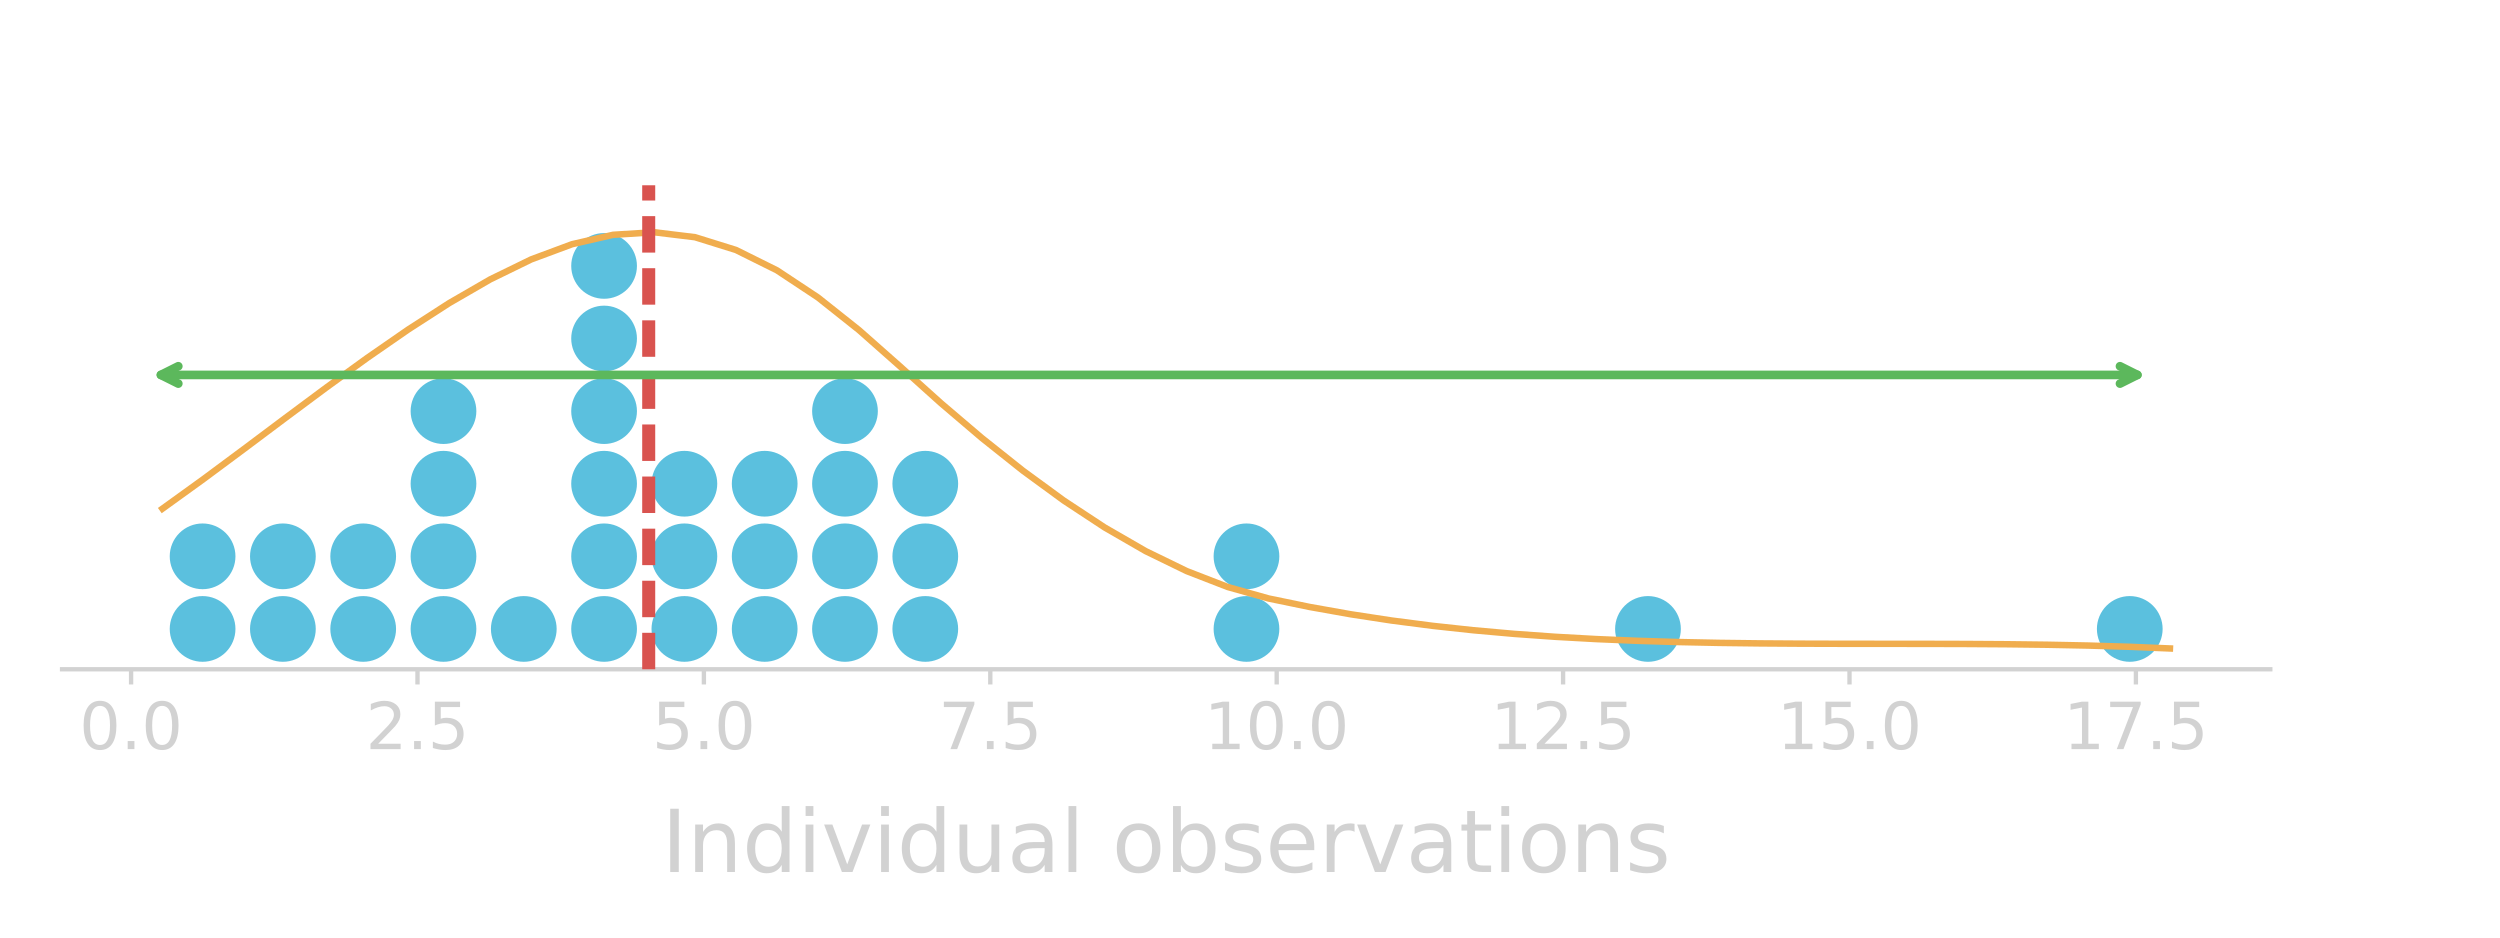
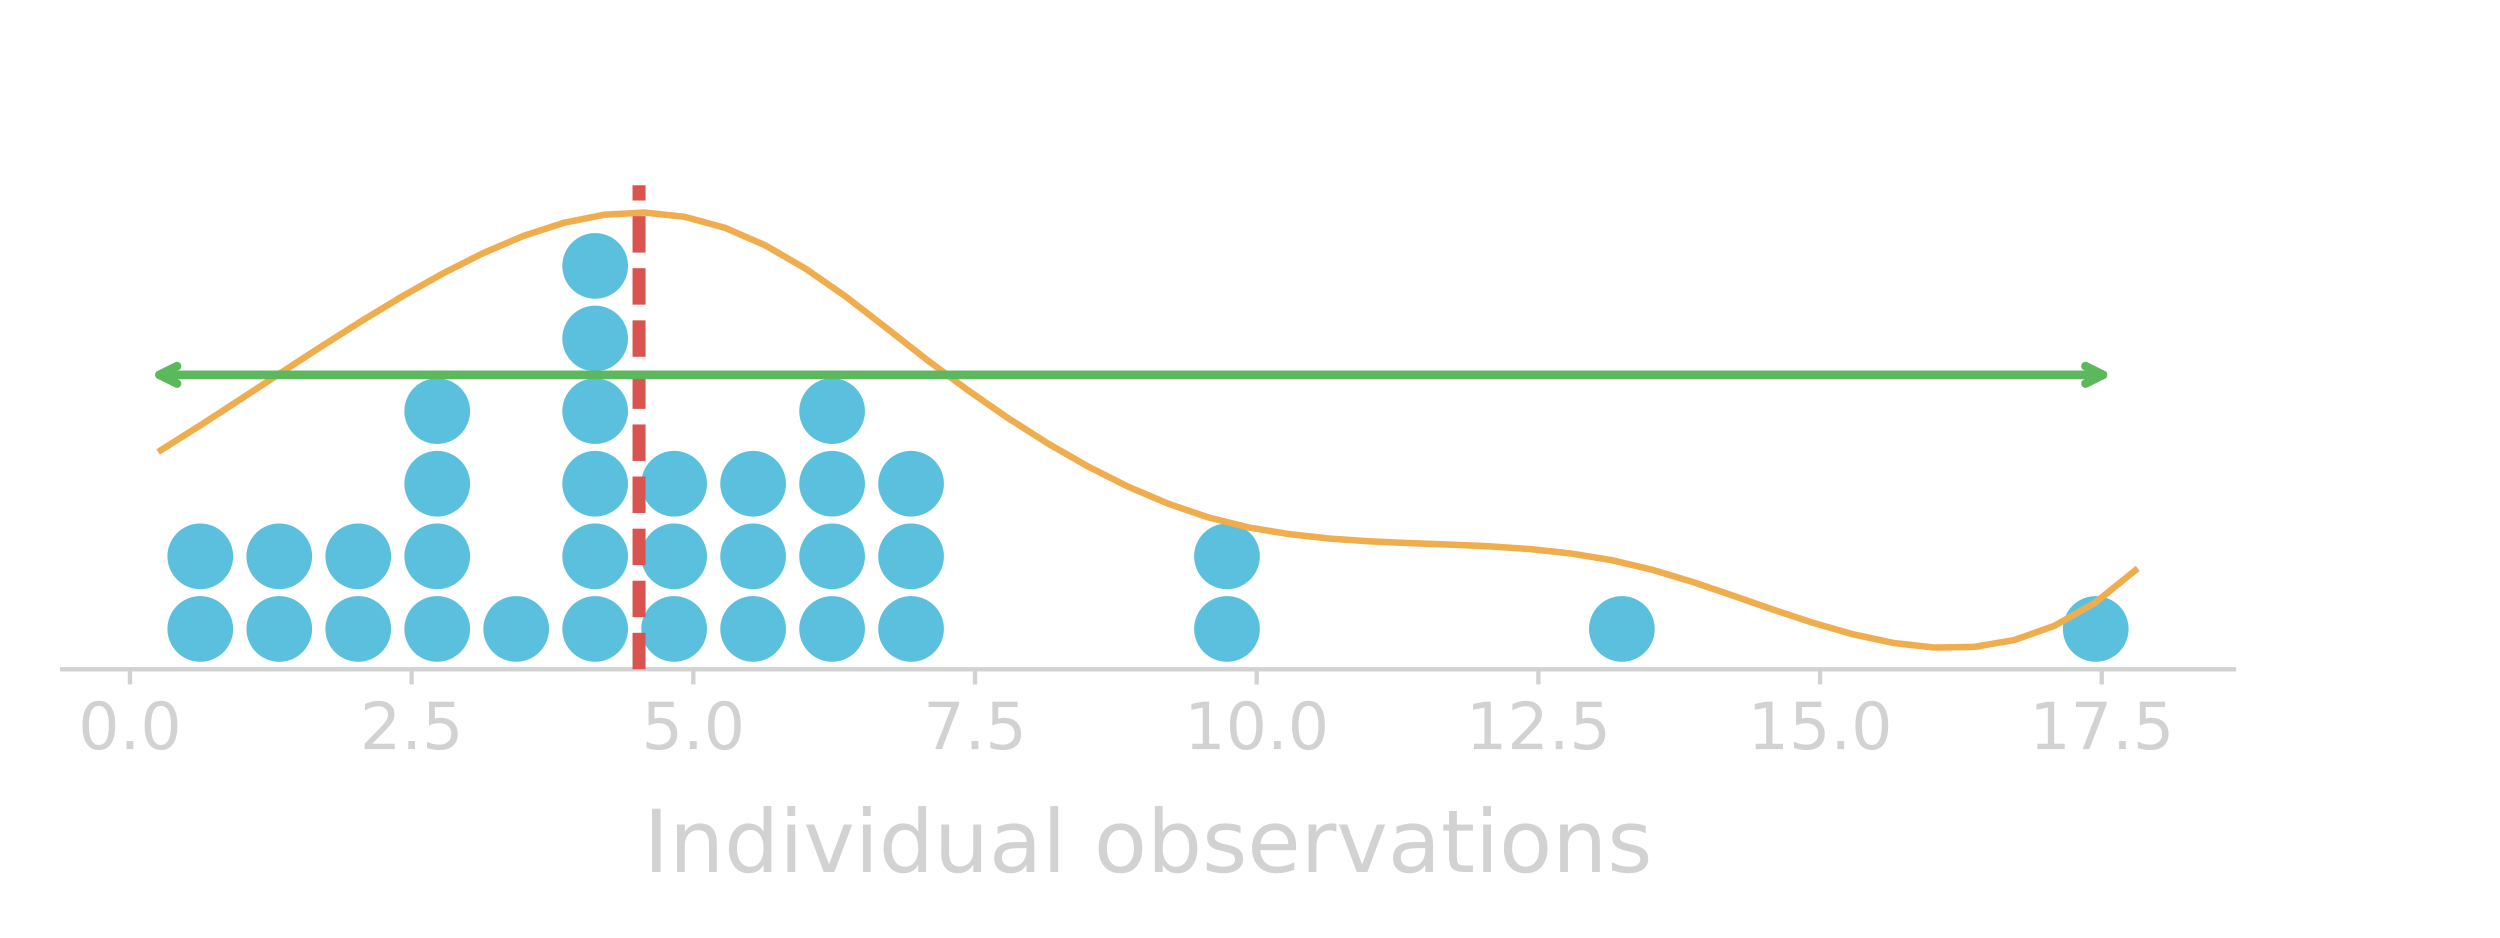
<svg xmlns="http://www.w3.org/2000/svg" xmlns:xlink="http://www.w3.org/1999/xlink" height="216pt" version="1.1" viewBox="0 0 576 216" width="576pt">
  <defs>
    <style type="text/css">
*{stroke-linecap:butt;stroke-linejoin:round;}
  </style>
  </defs>
  <g id="figure_1">
    <g id="patch_1">
      <path d="M 0 216  L 576 216  L 576 0  L 0 0  z " style="fill:none;" />
    </g>
    <g id="axes_1">
      <g id="patch_2">
-         <path d="M 14.3 154.2  L 523.075 154.2  L 523.075 14.8  L 14.3 14.8  z " style="fill:none;" />
+         <path d="M 14.3 154.2  L 514.7 154.2  L 514.7 14.8  L 14.3 14.8  z " style="fill:none;" />
      </g>
      <g id="PathCollection_1">
        <defs>
-           <path d="M 0 7.071  C 1.875 7.071 3.674 6.326 5 5  C 6.326 3.674 7.071 1.875 7.071 0  C 7.071 -1.875 6.326 -3.674 5 -5  C 3.674 -6.326 1.875 -7.071 0 -7.071  C -1.875 -7.071 -3.674 -6.326 -5 -5  C -6.326 -3.674 -7.071 -1.875 -7.071 0  C -7.071 1.875 -6.326 3.674 -5 5  C -3.674 6.326 -1.875 7.071 0 7.071  z " id="m9dc197869e" style="stroke:#5bc0de;" />
+           <path d="M 0 7.071  C 1.875 7.071 3.674 6.326 5 5  C 6.326 3.674 7.071 1.875 7.071 0  C 7.071 -1.875 6.326 -3.674 5 -5  C 3.674 -6.326 1.875 -7.071 0 -7.071  C -1.875 -7.071 -3.674 -6.326 -5 -5  C -6.326 -3.674 -7.071 -1.875 -7.071 0  C -7.071 1.875 -6.326 3.674 -5 5  C -3.674 6.326 -1.875 7.071 0 7.071  z " id="m946e5e56c4" style="stroke:#5bc0de;" />
        </defs>
-         <g clip-path="url(#pcb82bcef24)">
-           <use style="fill:#5bc0de;stroke:#5bc0de;" x="46.677" xlink:href="#m9dc197869e" y="144.907" />
-           <use style="fill:#5bc0de;stroke:#5bc0de;" x="46.677" xlink:href="#m9dc197869e" y="128.179" />
-           <use style="fill:#5bc0de;stroke:#5bc0de;" x="65.177" xlink:href="#m9dc197869e" y="144.907" />
-           <use style="fill:#5bc0de;stroke:#5bc0de;" x="65.177" xlink:href="#m9dc197869e" y="128.179" />
-           <use style="fill:#5bc0de;stroke:#5bc0de;" x="83.678" xlink:href="#m9dc197869e" y="144.907" />
-           <use style="fill:#5bc0de;stroke:#5bc0de;" x="83.678" xlink:href="#m9dc197869e" y="128.179" />
-           <use style="fill:#5bc0de;stroke:#5bc0de;" x="102.179" xlink:href="#m9dc197869e" y="144.907" />
-           <use style="fill:#5bc0de;stroke:#5bc0de;" x="102.179" xlink:href="#m9dc197869e" y="128.179" />
-           <use style="fill:#5bc0de;stroke:#5bc0de;" x="102.179" xlink:href="#m9dc197869e" y="111.451" />
-           <use style="fill:#5bc0de;stroke:#5bc0de;" x="102.179" xlink:href="#m9dc197869e" y="94.723" />
-           <use style="fill:#5bc0de;stroke:#5bc0de;" x="120.68" xlink:href="#m9dc197869e" y="144.907" />
-           <use style="fill:#5bc0de;stroke:#5bc0de;" x="139.181" xlink:href="#m9dc197869e" y="144.907" />
-           <use style="fill:#5bc0de;stroke:#5bc0de;" x="139.181" xlink:href="#m9dc197869e" y="128.179" />
-           <use style="fill:#5bc0de;stroke:#5bc0de;" x="139.181" xlink:href="#m9dc197869e" y="111.451" />
-           <use style="fill:#5bc0de;stroke:#5bc0de;" x="139.181" xlink:href="#m9dc197869e" y="94.723" />
-           <use style="fill:#5bc0de;stroke:#5bc0de;" x="139.181" xlink:href="#m9dc197869e" y="77.995" />
-           <use style="fill:#5bc0de;stroke:#5bc0de;" x="139.181" xlink:href="#m9dc197869e" y="61.267" />
-           <use style="fill:#5bc0de;stroke:#5bc0de;" x="157.682" xlink:href="#m9dc197869e" y="144.907" />
-           <use style="fill:#5bc0de;stroke:#5bc0de;" x="157.682" xlink:href="#m9dc197869e" y="128.179" />
-           <use style="fill:#5bc0de;stroke:#5bc0de;" x="157.682" xlink:href="#m9dc197869e" y="111.451" />
-           <use style="fill:#5bc0de;stroke:#5bc0de;" x="176.183" xlink:href="#m9dc197869e" y="144.907" />
-           <use style="fill:#5bc0de;stroke:#5bc0de;" x="176.183" xlink:href="#m9dc197869e" y="128.179" />
-           <use style="fill:#5bc0de;stroke:#5bc0de;" x="176.183" xlink:href="#m9dc197869e" y="111.451" />
-           <use style="fill:#5bc0de;stroke:#5bc0de;" x="194.684" xlink:href="#m9dc197869e" y="144.907" />
-           <use style="fill:#5bc0de;stroke:#5bc0de;" x="194.684" xlink:href="#m9dc197869e" y="128.179" />
-           <use style="fill:#5bc0de;stroke:#5bc0de;" x="194.684" xlink:href="#m9dc197869e" y="111.451" />
-           <use style="fill:#5bc0de;stroke:#5bc0de;" x="194.684" xlink:href="#m9dc197869e" y="94.723" />
-           <use style="fill:#5bc0de;stroke:#5bc0de;" x="213.185" xlink:href="#m9dc197869e" y="144.907" />
-           <use style="fill:#5bc0de;stroke:#5bc0de;" x="213.185" xlink:href="#m9dc197869e" y="128.179" />
-           <use style="fill:#5bc0de;stroke:#5bc0de;" x="213.185" xlink:href="#m9dc197869e" y="111.451" />
-           <use style="fill:#5bc0de;stroke:#5bc0de;" x="287.188" xlink:href="#m9dc197869e" y="144.907" />
-           <use style="fill:#5bc0de;stroke:#5bc0de;" x="287.188" xlink:href="#m9dc197869e" y="128.179" />
-           <use style="fill:#5bc0de;stroke:#5bc0de;" x="379.693" xlink:href="#m9dc197869e" y="144.907" />
-           <use style="fill:#5bc0de;stroke:#5bc0de;" x="490.698" xlink:href="#m9dc197869e" y="144.907" />
+         <g clip-path="url(#p997e06bdb6)">
+           <use style="fill:#5bc0de;stroke:#5bc0de;" x="46.144" xlink:href="#m946e5e56c4" y="144.907" />
+           <use style="fill:#5bc0de;stroke:#5bc0de;" x="46.144" xlink:href="#m946e5e56c4" y="128.179" />
+           <use style="fill:#5bc0de;stroke:#5bc0de;" x="64.34" xlink:href="#m946e5e56c4" y="144.907" />
+           <use style="fill:#5bc0de;stroke:#5bc0de;" x="64.34" xlink:href="#m946e5e56c4" y="128.179" />
+           <use style="fill:#5bc0de;stroke:#5bc0de;" x="82.536" xlink:href="#m946e5e56c4" y="144.907" />
+           <use style="fill:#5bc0de;stroke:#5bc0de;" x="82.536" xlink:href="#m946e5e56c4" y="128.179" />
+           <use style="fill:#5bc0de;stroke:#5bc0de;" x="100.733" xlink:href="#m946e5e56c4" y="144.907" />
+           <use style="fill:#5bc0de;stroke:#5bc0de;" x="100.733" xlink:href="#m946e5e56c4" y="128.179" />
+           <use style="fill:#5bc0de;stroke:#5bc0de;" x="100.733" xlink:href="#m946e5e56c4" y="111.451" />
+           <use style="fill:#5bc0de;stroke:#5bc0de;" x="100.733" xlink:href="#m946e5e56c4" y="94.723" />
+           <use style="fill:#5bc0de;stroke:#5bc0de;" x="118.929" xlink:href="#m946e5e56c4" y="144.907" />
+           <use style="fill:#5bc0de;stroke:#5bc0de;" x="137.125" xlink:href="#m946e5e56c4" y="144.907" />
+           <use style="fill:#5bc0de;stroke:#5bc0de;" x="137.125" xlink:href="#m946e5e56c4" y="128.179" />
+           <use style="fill:#5bc0de;stroke:#5bc0de;" x="137.125" xlink:href="#m946e5e56c4" y="111.451" />
+           <use style="fill:#5bc0de;stroke:#5bc0de;" x="137.125" xlink:href="#m946e5e56c4" y="94.723" />
+           <use style="fill:#5bc0de;stroke:#5bc0de;" x="137.125" xlink:href="#m946e5e56c4" y="77.995" />
+           <use style="fill:#5bc0de;stroke:#5bc0de;" x="137.125" xlink:href="#m946e5e56c4" y="61.267" />
+           <use style="fill:#5bc0de;stroke:#5bc0de;" x="155.322" xlink:href="#m946e5e56c4" y="144.907" />
+           <use style="fill:#5bc0de;stroke:#5bc0de;" x="155.322" xlink:href="#m946e5e56c4" y="128.179" />
+           <use style="fill:#5bc0de;stroke:#5bc0de;" x="155.322" xlink:href="#m946e5e56c4" y="111.451" />
+           <use style="fill:#5bc0de;stroke:#5bc0de;" x="173.518" xlink:href="#m946e5e56c4" y="144.907" />
+           <use style="fill:#5bc0de;stroke:#5bc0de;" x="173.518" xlink:href="#m946e5e56c4" y="128.179" />
+           <use style="fill:#5bc0de;stroke:#5bc0de;" x="173.518" xlink:href="#m946e5e56c4" y="111.451" />
+           <use style="fill:#5bc0de;stroke:#5bc0de;" x="191.715" xlink:href="#m946e5e56c4" y="144.907" />
+           <use style="fill:#5bc0de;stroke:#5bc0de;" x="191.715" xlink:href="#m946e5e56c4" y="128.179" />
+           <use style="fill:#5bc0de;stroke:#5bc0de;" x="191.715" xlink:href="#m946e5e56c4" y="111.451" />
+           <use style="fill:#5bc0de;stroke:#5bc0de;" x="191.715" xlink:href="#m946e5e56c4" y="94.723" />
+           <use style="fill:#5bc0de;stroke:#5bc0de;" x="209.911" xlink:href="#m946e5e56c4" y="144.907" />
+           <use style="fill:#5bc0de;stroke:#5bc0de;" x="209.911" xlink:href="#m946e5e56c4" y="128.179" />
+           <use style="fill:#5bc0de;stroke:#5bc0de;" x="209.911" xlink:href="#m946e5e56c4" y="111.451" />
+           <use style="fill:#5bc0de;stroke:#5bc0de;" x="282.696" xlink:href="#m946e5e56c4" y="144.907" />
+           <use style="fill:#5bc0de;stroke:#5bc0de;" x="282.696" xlink:href="#m946e5e56c4" y="128.179" />
+           <use style="fill:#5bc0de;stroke:#5bc0de;" x="373.678" xlink:href="#m946e5e56c4" y="144.907" />
+           <use style="fill:#5bc0de;stroke:#5bc0de;" x="482.856" xlink:href="#m946e5e56c4" y="144.907" />
        </g>
      </g>
      <g id="matplotlib.axis_1">
        <g id="xtick_1">
          <g id="line2d_1">
            <defs>
-               <path d="M 0 0  L 0 3.5  " id="mcaf52a7de1" style="stroke:#d2d2d2;" />
-             </defs>
-             <g>
-               <use style="fill:#d2d2d2;stroke:#d2d2d2;" x="30.202" xlink:href="#mcaf52a7de1" y="154.2" />
+               <path d="M 0 0  L 0 3.5  " id="m7912ea6cf7" style="stroke:#d2d2d2;" />
+             </defs>
+             <g>
+               <use style="fill:#d2d2d2;stroke:#d2d2d2;" x="29.941" xlink:href="#m7912ea6cf7" y="154.2" />
            </g>
          </g>
          <g id="text_1">
            <defs>
              <path d="M 31.781 66.406  Q 24.172 66.406 20.328 58.906  Q 16.5 51.422 16.5 36.375  Q 16.5 21.391 20.328 13.891  Q 24.172 6.391 31.781 6.391  Q 39.453 6.391 43.281 13.891  Q 47.125 21.391 47.125 36.375  Q 47.125 51.422 43.281 58.906  Q 39.453 66.406 31.781 66.406  M 31.781 74.219  Q 44.047 74.219 50.516 64.516  Q 56.984 54.828 56.984 36.375  Q 56.984 17.969 50.516 8.266  Q 44.047 -1.422 31.781 -1.422  Q 19.531 -1.422 13.062 8.266  Q 6.594 17.969 6.594 36.375  Q 6.594 54.828 13.062 64.516  Q 19.531 74.219 31.781 74.219  " id="DejaVuSans-30" />
              <path d="M 10.688 12.406  L 21 12.406  L 21 0  L 10.688 0  z " id="DejaVuSans-2e" />
            </defs>
-             <g style="fill:#d2d2d2;" transform="translate(18.27496 172.5977)scale(0.15 -0.15)">
+             <g style="fill:#d2d2d2;" transform="translate(18.01319 172.5977)scale(0.15 -0.15)">
              <use xlink:href="#DejaVuSans-30" />
              <use x="63.623" xlink:href="#DejaVuSans-2e" />
              <use x="95.41" xlink:href="#DejaVuSans-30" />
            </g>
          </g>
        </g>
        <g id="xtick_2">
          <g id="line2d_2">
            <g>
-               <use style="fill:#d2d2d2;stroke:#d2d2d2;" x="96.189" xlink:href="#mcaf52a7de1" y="154.2" />
+               <use style="fill:#d2d2d2;stroke:#d2d2d2;" x="94.841" xlink:href="#m7912ea6cf7" y="154.2" />
            </g>
          </g>
          <g id="text_2">
            <defs>
              <path d="M 19.188 8.297  L 53.609 8.297  L 53.609 0  L 7.328 0  L 7.328 8.297  Q 12.938 14.109 22.625 23.891  Q 32.328 33.688 34.812 36.531  Q 39.547 41.844 41.422 45.531  Q 43.312 49.219 43.312 52.781  Q 43.312 58.594 39.234 62.25  Q 35.156 65.922 28.609 65.922  Q 23.969 65.922 18.812 64.312  Q 13.672 62.703 7.812 59.422  L 7.812 69.391  Q 13.766 71.781 18.938 73  Q 24.125 74.219 28.422 74.219  Q 39.75 74.219 46.484 68.547  Q 53.219 62.891 53.219 53.422  Q 53.219 48.922 51.531 44.891  Q 49.859 40.875 45.406 35.406  Q 44.188 33.984 37.641 27.219  Q 31.109 20.453 19.188 8.297  " id="DejaVuSans-32" />
              <path d="M 10.797 72.906  L 49.516 72.906  L 49.516 64.594  L 19.828 64.594  L 19.828 46.734  Q 21.969 47.469 24.109 47.828  Q 26.266 48.188 28.422 48.188  Q 40.625 48.188 47.75 41.5  Q 54.891 34.812 54.891 23.391  Q 54.891 11.625 47.562 5.094  Q 40.234 -1.422 26.906 -1.422  Q 22.312 -1.422 17.547 -0.641  Q 12.797 0.141 7.719 1.703  L 7.719 11.625  Q 12.109 9.234 16.797 8.062  Q 21.484 6.891 26.703 6.891  Q 35.156 6.891 40.078 11.328  Q 45.016 15.766 45.016 23.391  Q 45.016 31 40.078 35.438  Q 35.156 39.891 26.703 39.891  Q 22.75 39.891 18.812 39.016  Q 14.891 38.141 10.797 36.281  z " id="DejaVuSans-35" />
            </defs>
-             <g style="fill:#d2d2d2;" transform="translate(84.26192 172.5977)scale(0.15 -0.15)">
+             <g style="fill:#d2d2d2;" transform="translate(82.91393 172.5977)scale(0.15 -0.15)">
              <use xlink:href="#DejaVuSans-32" />
              <use x="63.623" xlink:href="#DejaVuSans-2e" />
              <use x="95.41" xlink:href="#DejaVuSans-35" />
            </g>
          </g>
        </g>
        <g id="xtick_3">
          <g id="line2d_3">
            <g>
-               <use style="fill:#d2d2d2;stroke:#d2d2d2;" x="162.176" xlink:href="#mcaf52a7de1" y="154.2" />
+               <use style="fill:#d2d2d2;stroke:#d2d2d2;" x="159.742" xlink:href="#m7912ea6cf7" y="154.2" />
            </g>
          </g>
          <g id="text_3">
-             <g style="fill:#d2d2d2;" transform="translate(150.2489 172.5977)scale(0.15 -0.15)">
+             <g style="fill:#d2d2d2;" transform="translate(147.8147 172.5977)scale(0.15 -0.15)">
              <use xlink:href="#DejaVuSans-35" />
              <use x="63.623" xlink:href="#DejaVuSans-2e" />
              <use x="95.41" xlink:href="#DejaVuSans-30" />
            </g>
          </g>
        </g>
        <g id="xtick_4">
          <g id="line2d_4">
            <g>
-               <use style="fill:#d2d2d2;stroke:#d2d2d2;" x="228.163" xlink:href="#mcaf52a7de1" y="154.2" />
+               <use style="fill:#d2d2d2;stroke:#d2d2d2;" x="224.643" xlink:href="#m7912ea6cf7" y="154.2" />
            </g>
          </g>
          <g id="text_4">
            <defs>
              <path d="M 8.203 72.906  L 55.078 72.906  L 55.078 68.703  L 28.609 0  L 18.312 0  L 43.219 64.594  L 8.203 64.594  z " id="DejaVuSans-37" />
            </defs>
-             <g style="fill:#d2d2d2;" transform="translate(216.2358 172.5977)scale(0.15 -0.15)">
+             <g style="fill:#d2d2d2;" transform="translate(212.7154 172.5977)scale(0.15 -0.15)">
              <use xlink:href="#DejaVuSans-37" />
              <use x="63.623" xlink:href="#DejaVuSans-2e" />
              <use x="95.41" xlink:href="#DejaVuSans-35" />
            </g>
          </g>
        </g>
        <g id="xtick_5">
          <g id="line2d_5">
            <g>
-               <use style="fill:#d2d2d2;stroke:#d2d2d2;" x="294.15" xlink:href="#mcaf52a7de1" y="154.2" />
+               <use style="fill:#d2d2d2;stroke:#d2d2d2;" x="289.544" xlink:href="#m7912ea6cf7" y="154.2" />
            </g>
          </g>
          <g id="text_5">
            <defs>
              <path d="M 12.406 8.297  L 28.516 8.297  L 28.516 63.922  L 10.984 60.406  L 10.984 69.391  L 28.422 72.906  L 38.281 72.906  L 38.281 8.297  L 54.391 8.297  L 54.391 0  L 12.406 0  z " id="DejaVuSans-31" />
            </defs>
-             <g style="fill:#d2d2d2;" transform="translate(277.4509 172.5977)scale(0.15 -0.15)">
+             <g style="fill:#d2d2d2;" transform="translate(272.8443 172.5977)scale(0.15 -0.15)">
              <use xlink:href="#DejaVuSans-31" />
              <use x="63.623" xlink:href="#DejaVuSans-30" />
              <use x="127.246" xlink:href="#DejaVuSans-2e" />
              <use x="159.033" xlink:href="#DejaVuSans-30" />
            </g>
          </g>
        </g>
        <g id="xtick_6">
          <g id="line2d_6">
            <g>
-               <use style="fill:#d2d2d2;stroke:#d2d2d2;" x="360.137" xlink:href="#mcaf52a7de1" y="154.2" />
+               <use style="fill:#d2d2d2;stroke:#d2d2d2;" x="354.444" xlink:href="#m7912ea6cf7" y="154.2" />
            </g>
          </g>
          <g id="text_6">
-             <g style="fill:#d2d2d2;" transform="translate(343.4379 172.5977)scale(0.15 -0.15)">
+             <g style="fill:#d2d2d2;" transform="translate(337.745 172.5977)scale(0.15 -0.15)">
              <use xlink:href="#DejaVuSans-31" />
              <use x="63.623" xlink:href="#DejaVuSans-32" />
              <use x="127.246" xlink:href="#DejaVuSans-2e" />
              <use x="159.033" xlink:href="#DejaVuSans-35" />
            </g>
          </g>
        </g>
        <g id="xtick_7">
          <g id="line2d_7">
            <g>
-               <use style="fill:#d2d2d2;stroke:#d2d2d2;" x="426.124" xlink:href="#mcaf52a7de1" y="154.2" />
+               <use style="fill:#d2d2d2;stroke:#d2d2d2;" x="419.345" xlink:href="#m7912ea6cf7" y="154.2" />
            </g>
          </g>
          <g id="text_7">
-             <g style="fill:#d2d2d2;" transform="translate(409.4249 172.5977)scale(0.15 -0.15)">
+             <g style="fill:#d2d2d2;" transform="translate(402.6458 172.5977)scale(0.15 -0.15)">
              <use xlink:href="#DejaVuSans-31" />
              <use x="63.623" xlink:href="#DejaVuSans-35" />
              <use x="127.246" xlink:href="#DejaVuSans-2e" />
              <use x="159.033" xlink:href="#DejaVuSans-30" />
            </g>
          </g>
        </g>
        <g id="xtick_8">
          <g id="line2d_8">
            <g>
-               <use style="fill:#d2d2d2;stroke:#d2d2d2;" x="492.111" xlink:href="#mcaf52a7de1" y="154.2" />
+               <use style="fill:#d2d2d2;stroke:#d2d2d2;" x="484.246" xlink:href="#m7912ea6cf7" y="154.2" />
            </g>
          </g>
          <g id="text_8">
-             <g style="fill:#d2d2d2;" transform="translate(475.4118 172.5977)scale(0.15 -0.15)">
+             <g style="fill:#d2d2d2;" transform="translate(467.5465 172.5977)scale(0.15 -0.15)">
              <use xlink:href="#DejaVuSans-31" />
              <use x="63.623" xlink:href="#DejaVuSans-37" />
              <use x="127.246" xlink:href="#DejaVuSans-2e" />
              <use x="159.033" xlink:href="#DejaVuSans-35" />
            </g>
          </g>
        </g>
        <g id="text_9">
          <defs>
            <path d="M 9.812 72.906  L 19.672 72.906  L 19.672 0  L 9.812 0  z " id="DejaVuSans-49" />
            <path d="M 54.891 33.016  L 54.891 0  L 45.906 0  L 45.906 32.719  Q 45.906 40.484 42.875 44.328  Q 39.844 48.188 33.797 48.188  Q 26.516 48.188 22.312 43.547  Q 18.109 38.922 18.109 30.906  L 18.109 0  L 9.078 0  L 9.078 54.688  L 18.109 54.688  L 18.109 46.188  Q 21.344 51.125 25.703 53.562  Q 30.078 56 35.797 56  Q 45.219 56 50.047 50.172  Q 54.891 44.344 54.891 33.016  " id="DejaVuSans-6e" />
            <path d="M 45.406 46.391  L 45.406 75.984  L 54.391 75.984  L 54.391 0  L 45.406 0  L 45.406 8.203  Q 42.578 3.328 38.25 0.953  Q 33.938 -1.422 27.875 -1.422  Q 17.969 -1.422 11.734 6.484  Q 5.516 14.406 5.516 27.297  Q 5.516 40.188 11.734 48.094  Q 17.969 56 27.875 56  Q 33.938 56 38.25 53.625  Q 42.578 51.266 45.406 46.391  M 14.797 27.297  Q 14.797 17.391 18.875 11.75  Q 22.953 6.109 30.078 6.109  Q 37.203 6.109 41.297 11.75  Q 45.406 17.391 45.406 27.297  Q 45.406 37.203 41.297 42.844  Q 37.203 48.484 30.078 48.484  Q 22.953 48.484 18.875 42.844  Q 14.797 37.203 14.797 27.297  " id="DejaVuSans-64" />
            <path d="M 9.422 54.688  L 18.406 54.688  L 18.406 0  L 9.422 0  z M 9.422 75.984  L 18.406 75.984  L 18.406 64.594  L 9.422 64.594  z " id="DejaVuSans-69" />
            <path d="M 2.984 54.688  L 12.5 54.688  L 29.594 8.797  L 46.688 54.688  L 56.203 54.688  L 35.688 0  L 23.484 0  z " id="DejaVuSans-76" />
            <path d="M 8.5 21.578  L 8.5 54.688  L 17.484 54.688  L 17.484 21.922  Q 17.484 14.156 20.5 10.266  Q 23.531 6.391 29.594 6.391  Q 36.859 6.391 41.078 11.031  Q 45.312 15.672 45.312 23.688  L 45.312 54.688  L 54.297 54.688  L 54.297 0  L 45.312 0  L 45.312 8.406  Q 42.047 3.422 37.719 1  Q 33.406 -1.422 27.688 -1.422  Q 18.266 -1.422 13.375 4.438  Q 8.5 10.297 8.5 21.578  M 31.109 56  z " id="DejaVuSans-75" />
            <path d="M 34.281 27.484  Q 23.391 27.484 19.188 25  Q 14.984 22.516 14.984 16.5  Q 14.984 11.719 18.141 8.906  Q 21.297 6.109 26.703 6.109  Q 34.188 6.109 38.703 11.406  Q 43.219 16.703 43.219 25.484  L 43.219 27.484  z M 52.203 31.203  L 52.203 0  L 43.219 0  L 43.219 8.297  Q 40.141 3.328 35.547 0.953  Q 30.953 -1.422 24.312 -1.422  Q 15.922 -1.422 10.953 3.297  Q 6 8.016 6 15.922  Q 6 25.141 12.172 29.828  Q 18.359 34.516 30.609 34.516  L 43.219 34.516  L 43.219 35.406  Q 43.219 41.609 39.141 45  Q 35.062 48.391 27.688 48.391  Q 23 48.391 18.547 47.266  Q 14.109 46.141 10.016 43.891  L 10.016 52.203  Q 14.938 54.109 19.578 55.047  Q 24.219 56 28.609 56  Q 40.484 56 46.344 49.844  Q 52.203 43.703 52.203 31.203  " id="DejaVuSans-61" />
            <path d="M 9.422 75.984  L 18.406 75.984  L 18.406 0  L 9.422 0  z " id="DejaVuSans-6c" />
            <path id="DejaVuSans-20" />
            <path d="M 30.609 48.391  Q 23.391 48.391 19.188 42.75  Q 14.984 37.109 14.984 27.297  Q 14.984 17.484 19.156 11.844  Q 23.344 6.203 30.609 6.203  Q 37.797 6.203 41.984 11.859  Q 46.188 17.531 46.188 27.297  Q 46.188 37.016 41.984 42.703  Q 37.797 48.391 30.609 48.391  M 30.609 56  Q 42.328 56 49.016 48.375  Q 55.719 40.766 55.719 27.297  Q 55.719 13.875 49.016 6.219  Q 42.328 -1.422 30.609 -1.422  Q 18.844 -1.422 12.172 6.219  Q 5.516 13.875 5.516 27.297  Q 5.516 40.766 12.172 48.375  Q 18.844 56 30.609 56  " id="DejaVuSans-6f" />
            <path d="M 48.688 27.297  Q 48.688 37.203 44.609 42.844  Q 40.531 48.484 33.406 48.484  Q 26.266 48.484 22.188 42.844  Q 18.109 37.203 18.109 27.297  Q 18.109 17.391 22.188 11.75  Q 26.266 6.109 33.406 6.109  Q 40.531 6.109 44.609 11.75  Q 48.688 17.391 48.688 27.297  M 18.109 46.391  Q 20.953 51.266 25.266 53.625  Q 29.594 56 35.594 56  Q 45.562 56 51.781 48.094  Q 58.016 40.188 58.016 27.297  Q 58.016 14.406 51.781 6.484  Q 45.562 -1.422 35.594 -1.422  Q 29.594 -1.422 25.266 0.953  Q 20.953 3.328 18.109 8.203  L 18.109 0  L 9.078 0  L 9.078 75.984  L 18.109 75.984  z " id="DejaVuSans-62" />
            <path d="M 44.281 53.078  L 44.281 44.578  Q 40.484 46.531 36.375 47.5  Q 32.281 48.484 27.875 48.484  Q 21.188 48.484 17.844 46.438  Q 14.5 44.391 14.5 40.281  Q 14.5 37.156 16.891 35.375  Q 19.281 33.594 26.516 31.984  L 29.594 31.297  Q 39.156 29.25 43.188 25.516  Q 47.219 21.781 47.219 15.094  Q 47.219 7.469 41.188 3.016  Q 35.156 -1.422 24.609 -1.422  Q 20.219 -1.422 15.453 -0.562  Q 10.688 0.297 5.422 2  L 5.422 11.281  Q 10.406 8.688 15.234 7.391  Q 20.062 6.109 24.812 6.109  Q 31.156 6.109 34.562 8.281  Q 37.984 10.453 37.984 14.406  Q 37.984 18.062 35.516 20.016  Q 33.062 21.969 24.703 23.781  L 21.578 24.516  Q 13.234 26.266 9.516 29.906  Q 5.812 33.547 5.812 39.891  Q 5.812 47.609 11.281 51.797  Q 16.75 56 26.812 56  Q 31.781 56 36.172 55.266  Q 40.578 54.547 44.281 53.078  " id="DejaVuSans-73" />
            <path d="M 56.203 29.594  L 56.203 25.203  L 14.891 25.203  Q 15.484 15.922 20.484 11.062  Q 25.484 6.203 34.422 6.203  Q 39.594 6.203 44.453 7.469  Q 49.312 8.734 54.109 11.281  L 54.109 2.781  Q 49.266 0.734 44.188 -0.344  Q 39.109 -1.422 33.891 -1.422  Q 20.797 -1.422 13.156 6.188  Q 5.516 13.812 5.516 26.812  Q 5.516 40.234 12.766 48.109  Q 20.016 56 32.328 56  Q 43.359 56 49.781 48.891  Q 56.203 41.797 56.203 29.594  M 47.219 32.234  Q 47.125 39.594 43.094 43.984  Q 39.062 48.391 32.422 48.391  Q 24.906 48.391 20.391 44.141  Q 15.875 39.891 15.188 32.172  z " id="DejaVuSans-65" />
            <path d="M 41.109 46.297  Q 39.594 47.172 37.812 47.578  Q 36.031 48 33.891 48  Q 26.266 48 22.188 43.047  Q 18.109 38.094 18.109 28.812  L 18.109 0  L 9.078 0  L 9.078 54.688  L 18.109 54.688  L 18.109 46.188  Q 20.953 51.172 25.484 53.578  Q 30.031 56 36.531 56  Q 37.453 56 38.578 55.875  Q 39.703 55.766 41.062 55.516  z " id="DejaVuSans-72" />
            <path d="M 18.312 70.219  L 18.312 54.688  L 36.812 54.688  L 36.812 47.703  L 18.312 47.703  L 18.312 18.016  Q 18.312 11.328 20.141 9.422  Q 21.969 7.516 27.594 7.516  L 36.812 7.516  L 36.812 0  L 27.594 0  Q 17.188 0 13.234 3.875  Q 9.281 7.766 9.281 18.016  L 9.281 47.703  L 2.688 47.703  L 2.688 54.688  L 9.281 54.688  L 9.281 70.219  z " id="DejaVuSans-74" />
          </defs>
-           <g style="fill:#d2d2d2;" transform="translate(152.4547 200.9141)scale(0.2 -0.2)">
+           <g style="fill:#d2d2d2;" transform="translate(148.2672 200.9141)scale(0.2 -0.2)">
            <use xlink:href="#DejaVuSans-49" />
            <use x="29.492" xlink:href="#DejaVuSans-6e" />
            <use x="92.871" xlink:href="#DejaVuSans-64" />
            <use x="156.348" xlink:href="#DejaVuSans-69" />
            <use x="184.131" xlink:href="#DejaVuSans-76" />
            <use x="243.311" xlink:href="#DejaVuSans-69" />
            <use x="271.094" xlink:href="#DejaVuSans-64" />
            <use x="334.57" xlink:href="#DejaVuSans-75" />
            <use x="397.949" xlink:href="#DejaVuSans-61" />
            <use x="459.229" xlink:href="#DejaVuSans-6c" />
            <use x="487.012" xlink:href="#DejaVuSans-20" />
            <use x="518.799" xlink:href="#DejaVuSans-6f" />
            <use x="579.98" xlink:href="#DejaVuSans-62" />
            <use x="643.457" xlink:href="#DejaVuSans-73" />
            <use x="695.557" xlink:href="#DejaVuSans-65" />
            <use x="757.08" xlink:href="#DejaVuSans-72" />
            <use x="798.193" xlink:href="#DejaVuSans-76" />
            <use x="857.373" xlink:href="#DejaVuSans-61" />
            <use x="918.652" xlink:href="#DejaVuSans-74" />
            <use x="957.861" xlink:href="#DejaVuSans-69" />
            <use x="985.645" xlink:href="#DejaVuSans-6f" />
            <use x="1046.826" xlink:href="#DejaVuSans-6e" />
            <use x="1110.205" xlink:href="#DejaVuSans-73" />
          </g>
        </g>
      </g>
      <g id="matplotlib.axis_2" />
      <g id="patch_3">
-         <path d="M 14.3 154.2  L 523.075 154.2  " style="fill:none;stroke:#d2d2d2;stroke-linecap:square;stroke-linejoin:miter;" />
+         <path d="M 14.3 154.2  L 514.7 154.2  " style="fill:none;stroke:#d2d2d2;stroke-linecap:square;stroke-linejoin:miter;" />
      </g>
    </g>
    <g id="axes_2">
      <g id="line2d_9">
-         <path clip-path="url(#pcb82bcef24)" d="M 37.426 117.204  L 46.865 110.393  L 56.305 103.381  L 65.744 96.305  L 75.183 89.289  L 84.622 82.451  L 94.062 75.917  L 103.501 69.831  L 112.94 64.376  L 122.379 59.77  L 131.819 56.261  L 141.258 54.099  L 150.697 53.509  L 160.136 54.653  L 169.575 57.596  L 179.015 62.285  L 188.454 68.535  L 197.893 76.036  L 207.332 84.381  L 216.772 92.868  L 226.211 100.909  L 235.65 108.422  L 245.089 115.325  L 254.529 121.539  L 263.968 126.983  L 273.407 131.576  L 282.846 135.238  L 292.286 137.892  L 301.725 139.84  L 311.164 141.522  L 320.603 142.966  L 330.043 144.19  L 339.482 145.211  L 348.921 146.049  L 358.36 146.721  L 367.8 147.245  L 377.239 147.641  L 386.678 147.927  L 396.117 148.12  L 405.556 148.239  L 414.996 148.303  L 424.435 148.33  L 433.874 148.338  L 443.313 148.345  L 452.753 148.37  L 462.192 148.432  L 471.631 148.547  L 481.07 148.736  L 490.51 149.016  L 499.949 149.405  " style="fill:none;stroke:#f0ad4e;stroke-linecap:square;stroke-width:1.5;" />
+         <path clip-path="url(#p997e06bdb6)" d="M 37.045 103.737  L 46.329 97.881  L 55.613 91.852  L 64.897 85.767  L 74.181 79.735  L 83.465 73.856  L 92.749 68.237  L 102.032 63.005  L 111.316 58.314  L 120.6 54.355  L 129.884 51.337  L 139.168 49.479  L 148.452 48.971  L 157.736 49.954  L 167.019 52.485  L 176.303 56.517  L 185.587 61.89  L 194.871 68.34  L 204.155 75.515  L 213.439 82.81  L 222.723 89.717  L 232.006 96.167  L 241.29 102.092  L 250.574 107.427  L 259.858 112.105  L 269.142 116.059  L 278.426 119.223  L 287.71 121.53  L 296.994 123.068  L 306.277 124.082  L 315.561 124.721  L 324.845 125.136  L 334.129 125.475  L 343.413 125.888  L 352.697 126.523  L 361.981 127.529  L 371.264 129.055  L 380.548 131.242  L 389.832 134.032  L 399.116 137.176  L 408.4 140.416  L 417.684 143.495  L 426.968 146.155  L 436.251 148.139  L 445.535 149.189  L 454.819 149.048  L 464.103 147.459  L 473.387 144.163  L 482.671 138.904  L 491.955 131.424  " style="fill:none;stroke:#f0ad4e;stroke-linecap:square;stroke-width:1.5;" />
      </g>
    </g>
    <g id="axes_3">
      <g id="line2d_10">
-         <path clip-path="url(#pcb82bcef24)" d="M 149.462 154.2  L 149.462 42.68  " style="fill:none;stroke:#d9534f;stroke-dasharray:8.4,3.6;stroke-dashoffset:0;stroke-width:3;" />
+         <path clip-path="url(#p997e06bdb6)" d="M 147.237 154.2  L 147.237 42.68  " style="fill:none;stroke:#d9534f;stroke-dasharray:8.4,3.6;stroke-dashoffset:0;stroke-width:3;" />
      </g>
    </g>
    <g id="axes_4">
      <g id="patch_4">
-         <path d="M 37.077 86.381  Q 264.762 86.381 492.446 86.381  " style="fill:none;stroke:#5cb85c;stroke-linecap:round;stroke-width:2;" />
-         <path d="M 41.077 88.381  L 37.077 86.381  L 41.077 84.381  " style="fill:none;stroke:#5cb85c;stroke-linecap:round;stroke-width:2;" />
-         <path d="M 488.446 84.381  L 492.446 86.381  L 488.446 88.381  " style="fill:none;stroke:#5cb85c;stroke-linecap:round;stroke-width:2;" />
+         <path d="M 36.774 86.364  Q 260.639 86.364 484.504 86.364  " style="fill:none;stroke:#5cb85c;stroke-linecap:round;stroke-width:2;" />
+         <path d="M 40.774 88.364  L 36.774 86.364  L 40.774 84.364  " style="fill:none;stroke:#5cb85c;stroke-linecap:round;stroke-width:2;" />
+         <path d="M 480.504 84.364  L 484.504 86.364  L 480.504 88.364  " style="fill:none;stroke:#5cb85c;stroke-linecap:round;stroke-width:2;" />
      </g>
    </g>
  </g>
  <defs>
-     <clipPath id="pcb82bcef24">
-       <rect height="139.4" width="508.775" x="14.3" y="14.8" />
+     <clipPath id="p997e06bdb6">
+       <rect height="139.4" width="500.4" x="14.3" y="14.8" />
    </clipPath>
  </defs>
</svg>
